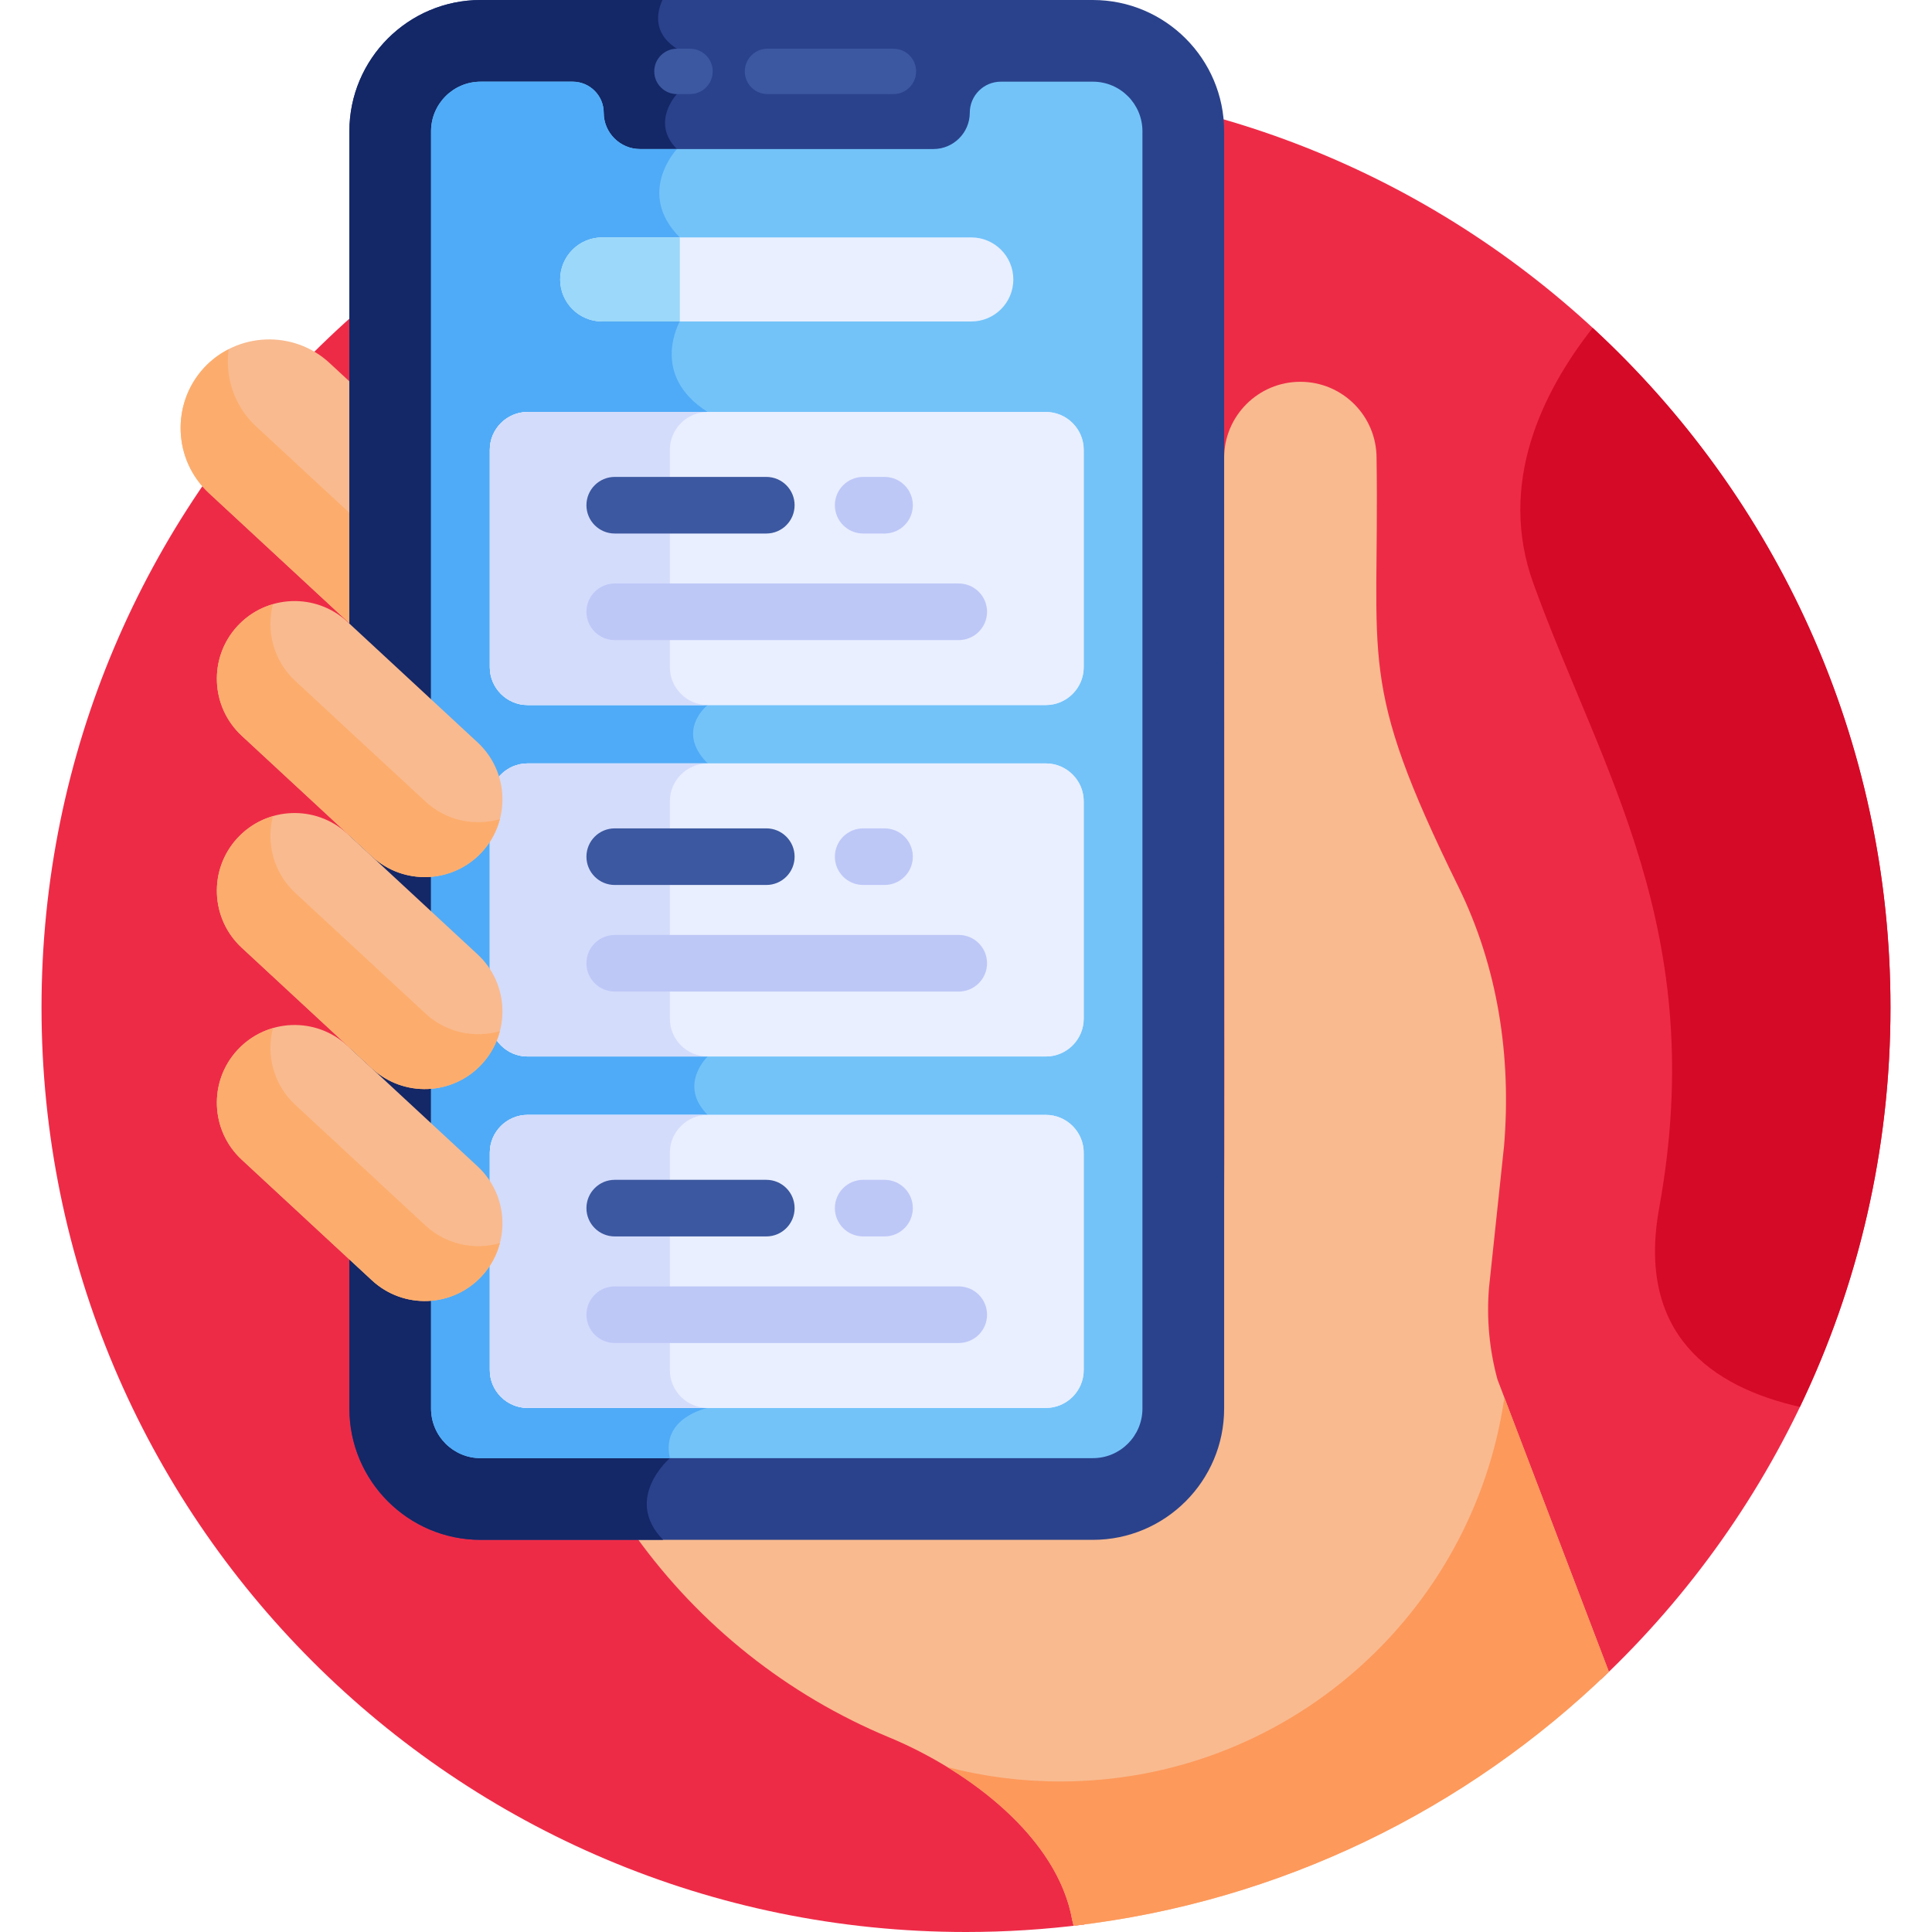
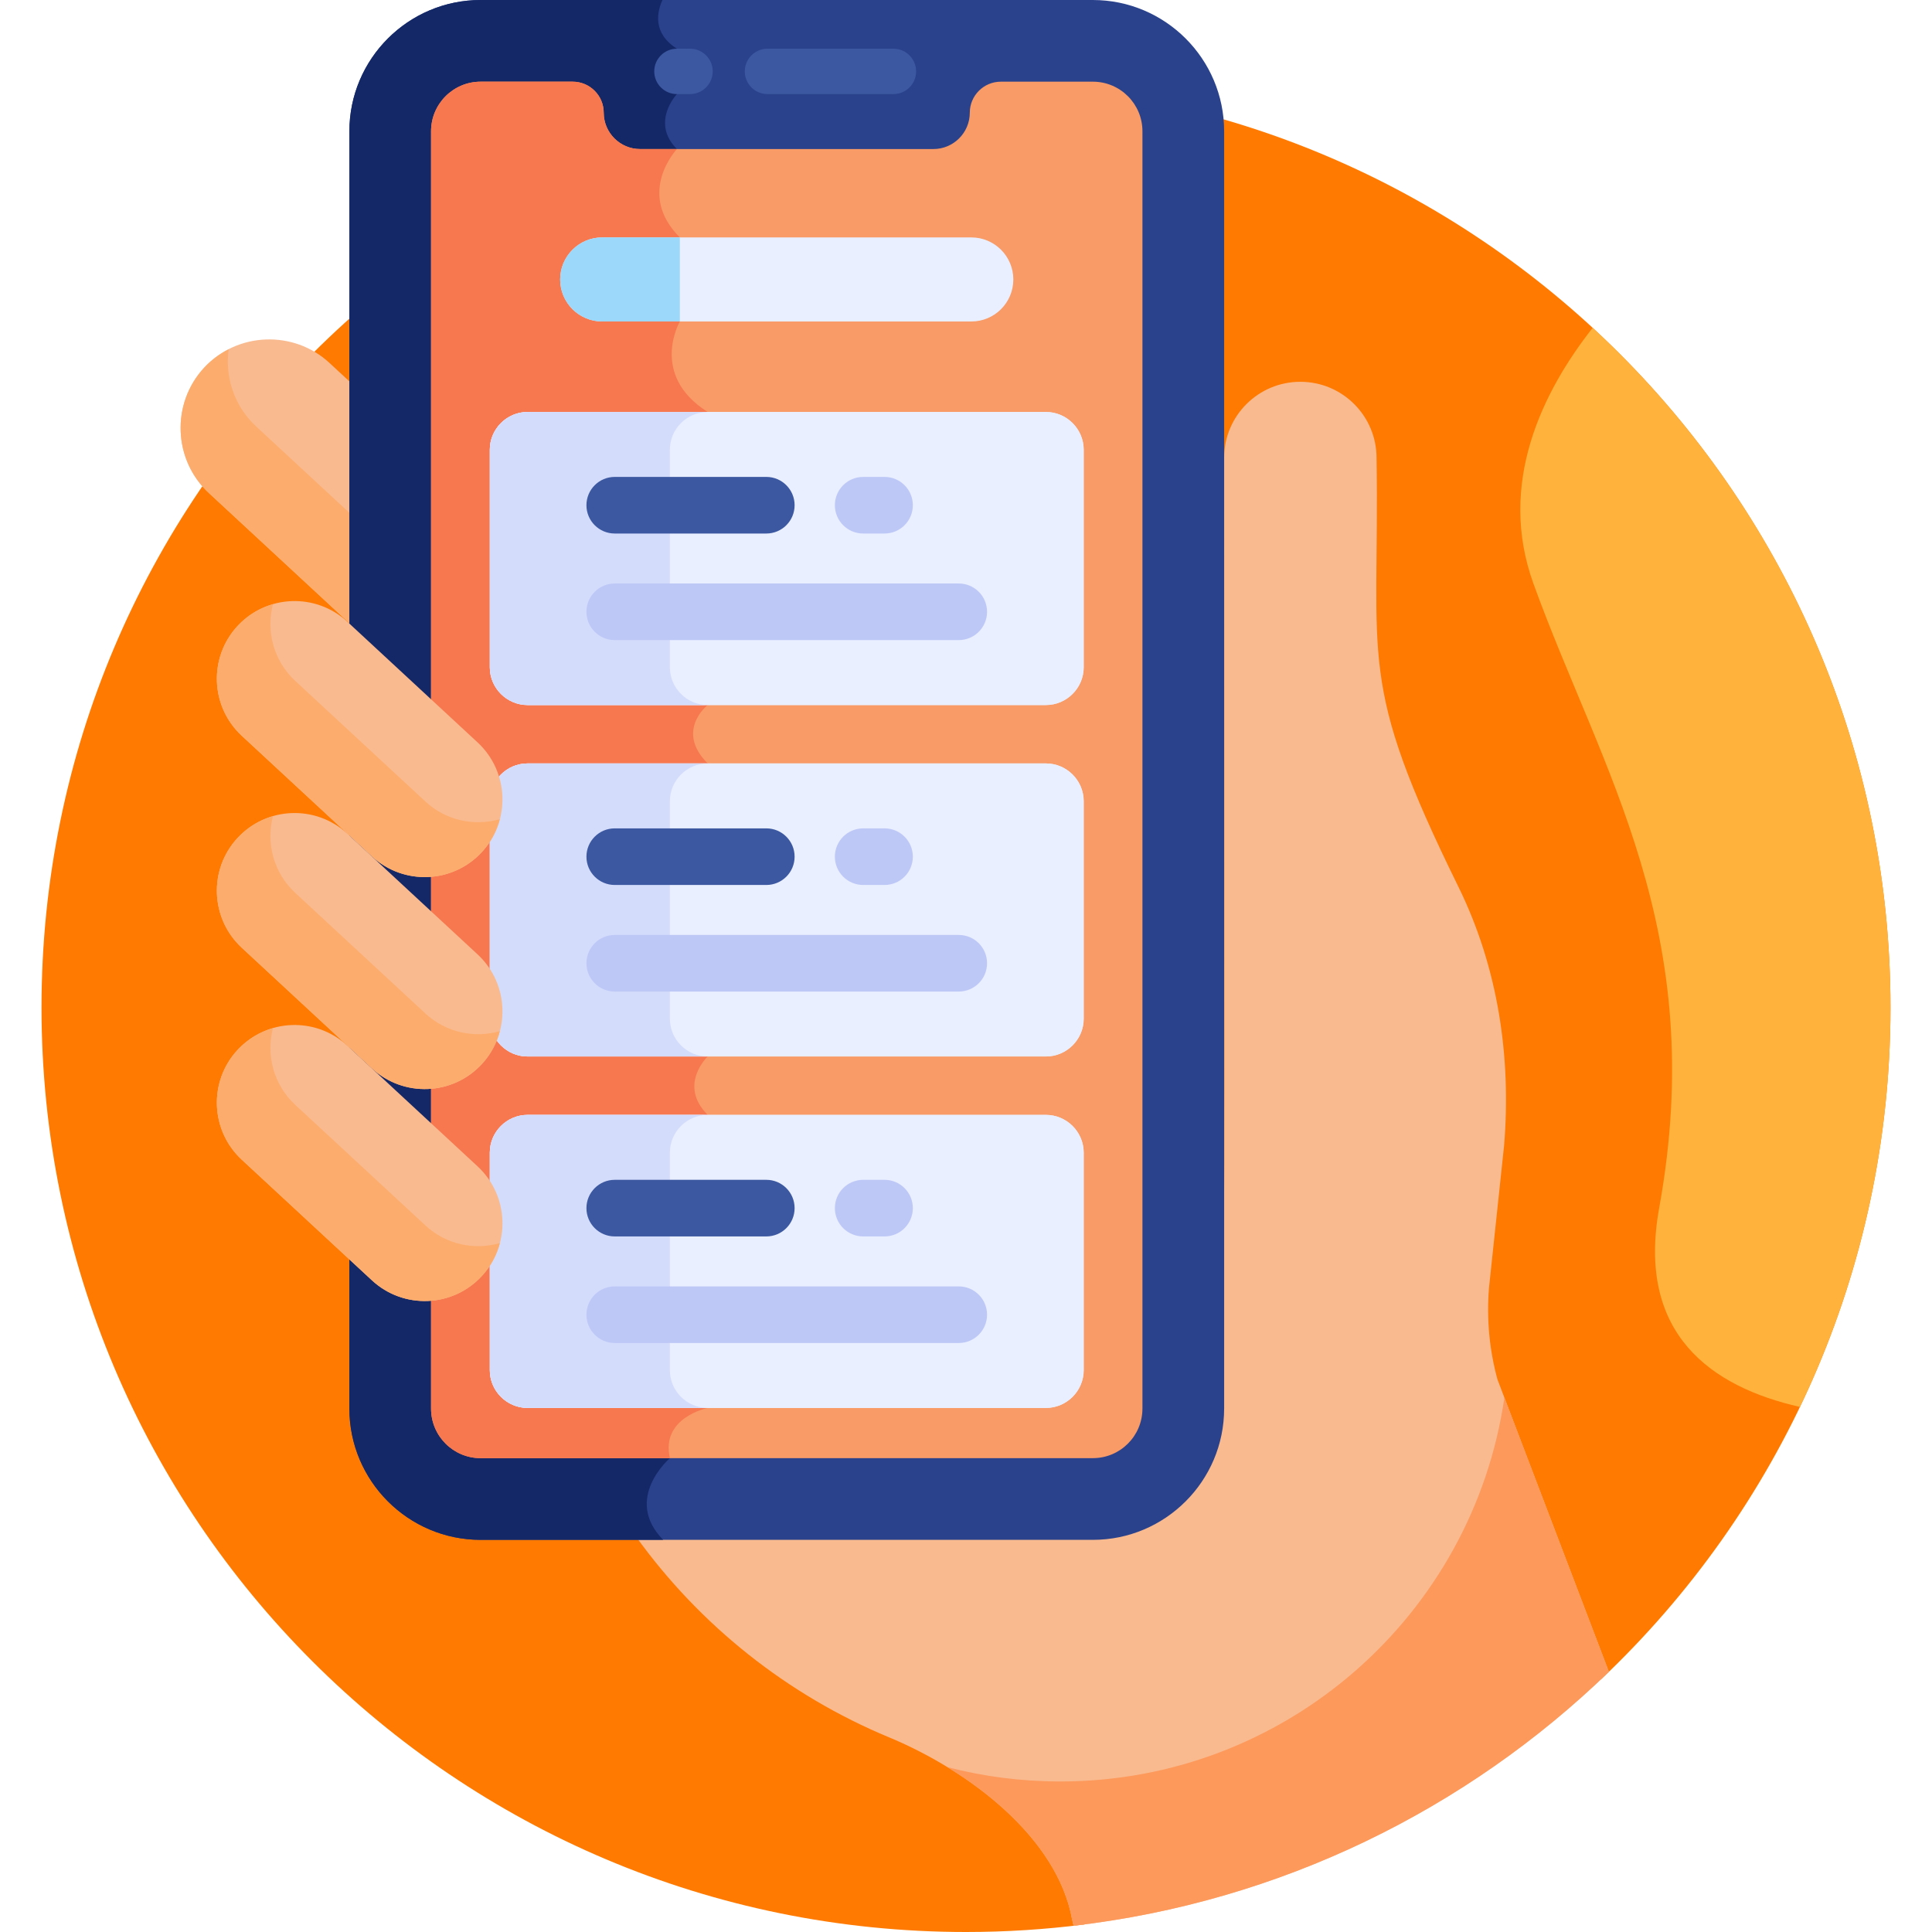
<svg xmlns="http://www.w3.org/2000/svg" width="80" height="80" viewBox="0 0 80 80" fill="none">
-   <path d="M66.299 69.534C73.677 62.556 78.281 52.675 78.281 41.718C78.281 20.576 61.142 3.437 40 3.437C18.858 3.437 1.719 20.576 1.719 41.718C1.719 62.861 18.858 80 40 80C41.657 80 43.289 79.894 44.89 79.69L66.299 69.534Z" fill="#EE2B47" />
+   <path d="M66.299 69.534C73.677 62.556 78.281 52.675 78.281 41.718C78.281 20.576 61.142 3.437 40 3.437C18.858 3.437 1.719 20.576 1.719 41.718C1.719 62.861 18.858 80 40 80C41.657 80 43.289 79.894 44.89 79.69L66.299 69.534Z" fill="#FF7A00" />
  <path d="M62.006 57.119C61.67 55.885 61.551 54.601 61.656 53.326L62.281 47.438C62.586 43.743 62.023 40.042 60.387 36.715C56.161 28.119 57.131 27.495 57 18.964C57 17.222 55.587 15.809 53.844 15.809C52.101 15.809 50.688 17.221 50.688 18.964C50.688 53.657 50.753 51.111 50.539 52.128V56.671C50.539 60.498 47.425 63.612 43.598 63.612C41.056 63.612 32.289 63.612 26.324 63.612C28.978 67.303 32.608 70.193 36.821 71.943C36.847 71.953 36.873 71.964 36.9 71.975C40.155 73.35 43.789 76.094 44.397 79.498L44.455 79.741C53.027 78.747 60.735 74.923 66.621 69.226L62.006 57.119Z" fill="#F9BA8F" />
  <path d="M14.604 15.919L13.643 15.028C12.161 13.656 9.825 13.745 8.453 15.226C7.08 16.708 7.169 19.043 8.65 20.416L14.604 25.932V15.919Z" fill="#F9BA8F" />
  <path d="M10.604 17.656C9.695 16.814 9.312 15.61 9.468 14.462C9.097 14.652 8.751 14.904 8.453 15.226C7.08 16.708 7.169 19.044 8.65 20.416L14.604 25.932V21.362L10.604 17.656Z" fill="#FCAD6D" />
  <path d="M62.293 57.873C60.99 66.862 53.254 73.767 43.904 73.767C42.29 73.767 40.724 73.561 39.231 73.174C41.706 74.688 43.933 76.9 44.397 79.498L44.455 79.741C53.027 78.747 60.735 74.923 66.621 69.225L62.293 57.873Z" fill="#FD995B" />
  <path d="M45.252 63.762H19.903C16.905 63.762 14.467 61.323 14.467 58.325V5.436C14.467 2.439 16.905 0 19.903 0H45.252C48.25 0 50.689 2.439 50.689 5.436V58.325C50.689 61.323 48.25 63.762 45.252 63.762Z" fill="#2A428C" />
  <path d="M19.903 0C16.905 0 14.467 2.439 14.467 5.436V58.325C14.467 61.323 16.906 63.762 19.903 63.762H27.46C25.783 62.051 27.739 60.379 27.739 60.379C24.979 59.655 25.213 56.754 25.213 56.754C25.213 56.754 25.213 12.419 25.213 9.645C25.213 6.872 28.03 6.171 28.03 6.171C26.921 5.062 28.03 3.896 28.03 3.896V2.017C27.006 1.368 27.208 0.485 27.431 0L19.903 0Z" fill="#142766" />
  <path d="M28.573 3.896H28.03C27.511 3.896 27.091 3.475 27.091 2.956C27.091 2.437 27.511 2.017 28.03 2.017H28.573C29.092 2.017 29.512 2.437 29.512 2.956C29.512 3.475 29.092 3.896 28.573 3.896Z" fill="#3C58A0" />
  <path d="M36.995 3.896H31.779C31.261 3.896 30.84 3.475 30.84 2.956C30.84 2.437 31.261 2.017 31.779 2.017H36.995C37.514 2.017 37.935 2.437 37.935 2.956C37.935 3.475 37.514 3.896 36.995 3.896Z" fill="#3C58A0" />
-   <path d="M45.252 3.382H41.443C40.732 3.382 40.157 3.958 40.157 4.668C40.157 5.495 39.48 6.171 38.653 6.171H26.502C25.676 6.171 24.999 5.495 24.999 4.668C24.999 3.958 24.423 3.382 23.713 3.382H19.903C18.769 3.382 17.849 4.302 17.849 5.436V58.325C17.849 59.46 18.769 60.379 19.903 60.379H45.252C46.387 60.379 47.306 59.46 47.306 58.325C47.306 52.885 47.306 6.888 47.306 5.436C47.306 4.302 46.387 3.382 45.252 3.382Z" fill="#73C3F9" />
-   <path d="M27.739 60.38C27.348 58.694 29.303 58.3 29.303 58.3C29.303 58.3 30.547 47.408 29.303 46.165C28.06 44.922 29.303 43.747 29.303 43.747C29.303 43.747 30.662 32.97 29.303 31.612C27.945 30.253 29.303 29.194 29.303 29.194V17.059C26.87 15.522 28.15 13.312 28.15 13.312V9.832C26.311 7.993 28.029 6.172 28.03 6.172H26.502C25.675 6.172 24.999 5.495 24.999 4.668C24.999 3.958 24.423 3.382 23.713 3.382H19.903C18.769 3.382 17.849 4.302 17.849 5.437V58.326C17.849 59.46 18.769 60.38 19.903 60.38H27.739V60.38Z" fill="#4FABF7" />
+   <path d="M45.252 3.382H41.443C40.732 3.382 40.157 3.958 40.157 4.668C40.157 5.495 39.48 6.171 38.653 6.171H26.502C25.676 6.171 24.999 5.495 24.999 4.668C24.999 3.958 24.423 3.382 23.713 3.382H19.903C18.769 3.382 17.849 4.302 17.849 5.436V58.325C17.849 59.46 18.769 60.379 19.903 60.379H45.252C46.387 60.379 47.306 59.46 47.306 58.325C47.306 52.885 47.306 6.888 47.306 5.436C47.306 4.302 46.387 3.382 45.252 3.382Z" fill="#F89B66" />
+   <path d="M27.739 60.38C27.348 58.694 29.303 58.3 29.303 58.3C29.303 58.3 30.547 47.408 29.303 46.165C28.06 44.922 29.303 43.747 29.303 43.747C29.303 43.747 30.662 32.97 29.303 31.612C27.945 30.253 29.303 29.194 29.303 29.194V17.059C26.87 15.522 28.15 13.312 28.15 13.312V9.832C26.311 7.993 28.029 6.172 28.03 6.172H26.502C25.675 6.172 24.999 5.495 24.999 4.668C24.999 3.958 24.423 3.382 23.713 3.382H19.903C18.769 3.382 17.849 4.302 17.849 5.437V58.326C17.849 59.46 18.769 60.38 19.903 60.38H27.739V60.38Z" fill="#F7774F" />
  <path d="M24.936 13.312H40.22C41.181 13.312 41.96 12.533 41.96 11.572C41.96 10.611 41.181 9.831 40.22 9.831H24.936C23.974 9.831 23.195 10.611 23.195 11.572C23.195 12.533 23.974 13.312 24.936 13.312Z" fill="#E9EFFF" />
  <path d="M24.936 9.831H28.15V13.312H24.936C23.974 13.312 23.195 12.533 23.195 11.572C23.195 10.61 23.974 9.831 24.936 9.831Z" fill="#9BD8F9" />
  <path d="M43.308 29.194H21.847C20.986 29.194 20.282 28.49 20.282 27.629V18.624C20.282 17.763 20.986 17.059 21.847 17.059H43.308C44.169 17.059 44.874 17.763 44.874 18.624V27.629C44.874 28.49 44.169 29.194 43.308 29.194Z" fill="#E9EFFF" />
  <path d="M43.308 43.747H21.847C20.986 43.747 20.282 43.043 20.282 42.182V33.177C20.282 32.316 20.986 31.612 21.847 31.612H43.308C44.169 31.612 44.874 32.316 44.874 33.177V42.182C44.874 43.043 44.169 43.747 43.308 43.747Z" fill="#E9EFFF" />
  <path d="M43.308 58.3H21.847C20.986 58.3 20.282 57.596 20.282 56.735V47.73C20.282 46.869 20.986 46.165 21.847 46.165H43.308C44.169 46.165 44.874 46.869 44.874 47.73V56.735C44.874 57.596 44.169 58.3 43.308 58.3Z" fill="#E9EFFF" />
  <path d="M43.308 29.194H21.847C20.986 29.194 20.282 28.49 20.282 27.629V18.624C20.282 17.763 20.986 17.059 21.847 17.059H43.308C44.169 17.059 44.874 17.763 44.874 18.624V27.629C44.874 28.49 44.169 29.194 43.308 29.194Z" fill="#E9EFFF" />
  <path d="M43.308 43.747H21.847C20.986 43.747 20.282 43.043 20.282 42.182V33.177C20.282 32.316 20.986 31.612 21.847 31.612H43.308C44.169 31.612 44.874 32.316 44.874 33.177V42.182C44.874 43.043 44.169 43.747 43.308 43.747Z" fill="#E9EFFF" />
  <path d="M43.308 58.3H21.847C20.986 58.3 20.282 57.596 20.282 56.735V47.73C20.282 46.869 20.986 46.165 21.847 46.165H43.308C44.169 46.165 44.874 46.869 44.874 47.73V56.735C44.874 57.596 44.169 58.3 43.308 58.3Z" fill="#E9EFFF" />
  <path d="M27.738 27.629V18.624C27.738 17.763 28.442 17.059 29.303 17.059H21.847C20.986 17.059 20.282 17.763 20.282 18.624V27.629C20.282 28.489 20.986 29.194 21.847 29.194H29.303C28.442 29.194 27.738 28.489 27.738 27.629Z" fill="#D3DCFB" />
  <path d="M27.738 42.182V33.177C27.738 32.316 28.442 31.612 29.303 31.612H21.847C20.986 31.612 20.282 32.316 20.282 33.177V42.182C20.282 43.043 20.986 43.747 21.847 43.747H29.303C28.442 43.747 27.738 43.043 27.738 42.182Z" fill="#D3DCFB" />
  <path d="M27.738 56.735V47.73C27.738 46.869 28.442 46.165 29.303 46.165H21.847C20.986 46.165 20.282 46.869 20.282 47.73V56.735C20.282 57.596 20.986 58.3 21.847 58.3H29.303C28.442 58.3 27.738 57.596 27.738 56.735Z" fill="#D3DCFB" />
  <path d="M31.732 22.092H25.455C24.808 22.092 24.283 21.567 24.283 20.92C24.283 20.273 24.808 19.748 25.455 19.748H31.732C32.379 19.748 32.903 20.273 32.903 20.92C32.903 21.567 32.379 22.092 31.732 22.092Z" fill="#3C58A0" />
  <path d="M39.7 26.505H25.455C24.808 26.505 24.283 25.98 24.283 25.333C24.283 24.685 24.808 24.161 25.455 24.161H39.7C40.347 24.161 40.872 24.685 40.872 25.333C40.872 25.98 40.347 26.505 39.7 26.505Z" fill="#BEC8F7" />
  <path d="M36.627 22.092H35.742C35.095 22.092 34.57 21.567 34.57 20.92C34.57 20.273 35.095 19.748 35.742 19.748H36.627C37.275 19.748 37.799 20.273 37.799 20.92C37.799 21.567 37.275 22.092 36.627 22.092Z" fill="#BEC8F7" />
  <path d="M31.732 36.645H25.455C24.808 36.645 24.283 36.12 24.283 35.473C24.283 34.826 24.808 34.301 25.455 34.301H31.732C32.379 34.301 32.903 34.826 32.903 35.473C32.903 36.12 32.379 36.645 31.732 36.645Z" fill="#3C58A0" />
  <path d="M39.7 41.058H25.455C24.808 41.058 24.283 40.533 24.283 39.886C24.283 39.238 24.808 38.714 25.455 38.714H39.7C40.347 38.714 40.872 39.238 40.872 39.886C40.872 40.533 40.347 41.058 39.7 41.058Z" fill="#BEC8F7" />
  <path d="M36.627 36.645H35.742C35.095 36.645 34.57 36.12 34.57 35.473C34.57 34.826 35.095 34.301 35.742 34.301H36.627C37.275 34.301 37.799 34.826 37.799 35.473C37.799 36.12 37.275 36.645 36.627 36.645Z" fill="#BEC8F7" />
  <path d="M31.732 51.198H25.455C24.808 51.198 24.283 50.673 24.283 50.026C24.283 49.379 24.808 48.854 25.455 48.854H31.732C32.379 48.854 32.903 49.379 32.903 50.026C32.903 50.673 32.379 51.198 31.732 51.198Z" fill="#3C58A0" />
  <path d="M39.7 55.611H25.455C24.808 55.611 24.283 55.086 24.283 54.439C24.283 53.792 24.808 53.267 25.455 53.267H39.7C40.347 53.267 40.872 53.792 40.872 54.439C40.872 55.086 40.347 55.611 39.7 55.611Z" fill="#BEC8F7" />
  <path d="M36.627 51.198H35.742C35.095 51.198 34.57 50.673 34.57 50.026C34.57 49.379 35.095 48.854 35.742 48.854H36.627C37.275 48.854 37.799 49.379 37.799 50.026C37.799 50.673 37.275 51.198 36.627 51.198Z" fill="#BEC8F7" />
  <path d="M19.948 35.288C18.74 36.591 16.704 36.669 15.401 35.461L10.011 30.467C8.707 29.259 8.629 27.223 9.837 25.919C11.045 24.616 13.081 24.538 14.385 25.746L19.775 30.74C21.078 31.948 21.156 33.984 19.948 35.288Z" fill="#F9BA8F" />
  <path d="M17.618 33.191L12.228 28.197C11.326 27.361 11.012 26.13 11.303 25.019C10.76 25.176 10.25 25.474 9.837 25.919C8.629 27.223 8.707 29.259 10.011 30.467L15.401 35.461C16.704 36.669 18.74 36.592 19.948 35.288C20.321 34.886 20.57 34.414 20.7 33.918C19.652 34.221 18.477 33.986 17.618 33.191Z" fill="#FCAD6D" />
  <path d="M19.948 52.842C18.74 54.146 16.704 54.224 15.401 53.016L10.011 48.021C8.707 46.813 8.629 44.777 9.837 43.474C11.045 42.17 13.081 42.092 14.385 43.3L19.775 48.295C21.078 49.503 21.156 51.539 19.948 52.842Z" fill="#F9BA8F" />
  <path d="M17.618 50.745L12.228 45.751C11.326 44.916 11.012 43.684 11.303 42.573C10.76 42.73 10.25 43.029 9.837 43.474C8.629 44.777 8.707 46.813 10.011 48.021L15.401 53.016C16.704 54.223 18.74 54.146 19.948 52.842C20.321 52.44 20.57 51.968 20.7 51.473C19.652 51.775 18.477 51.541 17.618 50.745Z" fill="#FCAD6D" />
  <path d="M19.948 44.065C18.74 45.369 16.704 45.447 15.401 44.239L10.011 39.244C8.707 38.036 8.629 36 9.837 34.697C11.045 33.393 13.081 33.315 14.385 34.523L19.775 39.518C21.078 40.725 21.156 42.761 19.948 44.065Z" fill="#F9BA8F" />
  <path d="M17.618 41.968L12.228 36.974C11.326 36.139 11.012 34.907 11.303 33.796C10.76 33.953 10.25 34.252 9.837 34.697C8.629 36 8.707 38.036 10.011 39.244L15.401 44.239C16.704 45.447 18.74 45.369 19.948 44.065C20.321 43.663 20.57 43.191 20.7 42.696C19.652 42.998 18.477 42.764 17.618 41.968Z" fill="#FCAD6D" />
-   <path d="M65.948 13.576C63.87 16.219 61.995 20.017 63.494 24.161C66.306 31.935 70.786 38.534 68.702 50.026C67.757 55.24 70.859 57.426 74.53 58.258C76.933 53.252 78.281 47.643 78.281 41.719C78.281 30.589 73.53 20.571 65.948 13.576Z" fill="#D50A27" />
+   <path d="M65.948 13.576C63.87 16.219 61.995 20.017 63.494 24.161C66.306 31.935 70.786 38.534 68.702 50.026C67.757 55.24 70.859 57.426 74.53 58.258C76.933 53.252 78.281 47.643 78.281 41.719C78.281 30.589 73.53 20.571 65.948 13.576Z" fill="#FFB23C" />
</svg>
